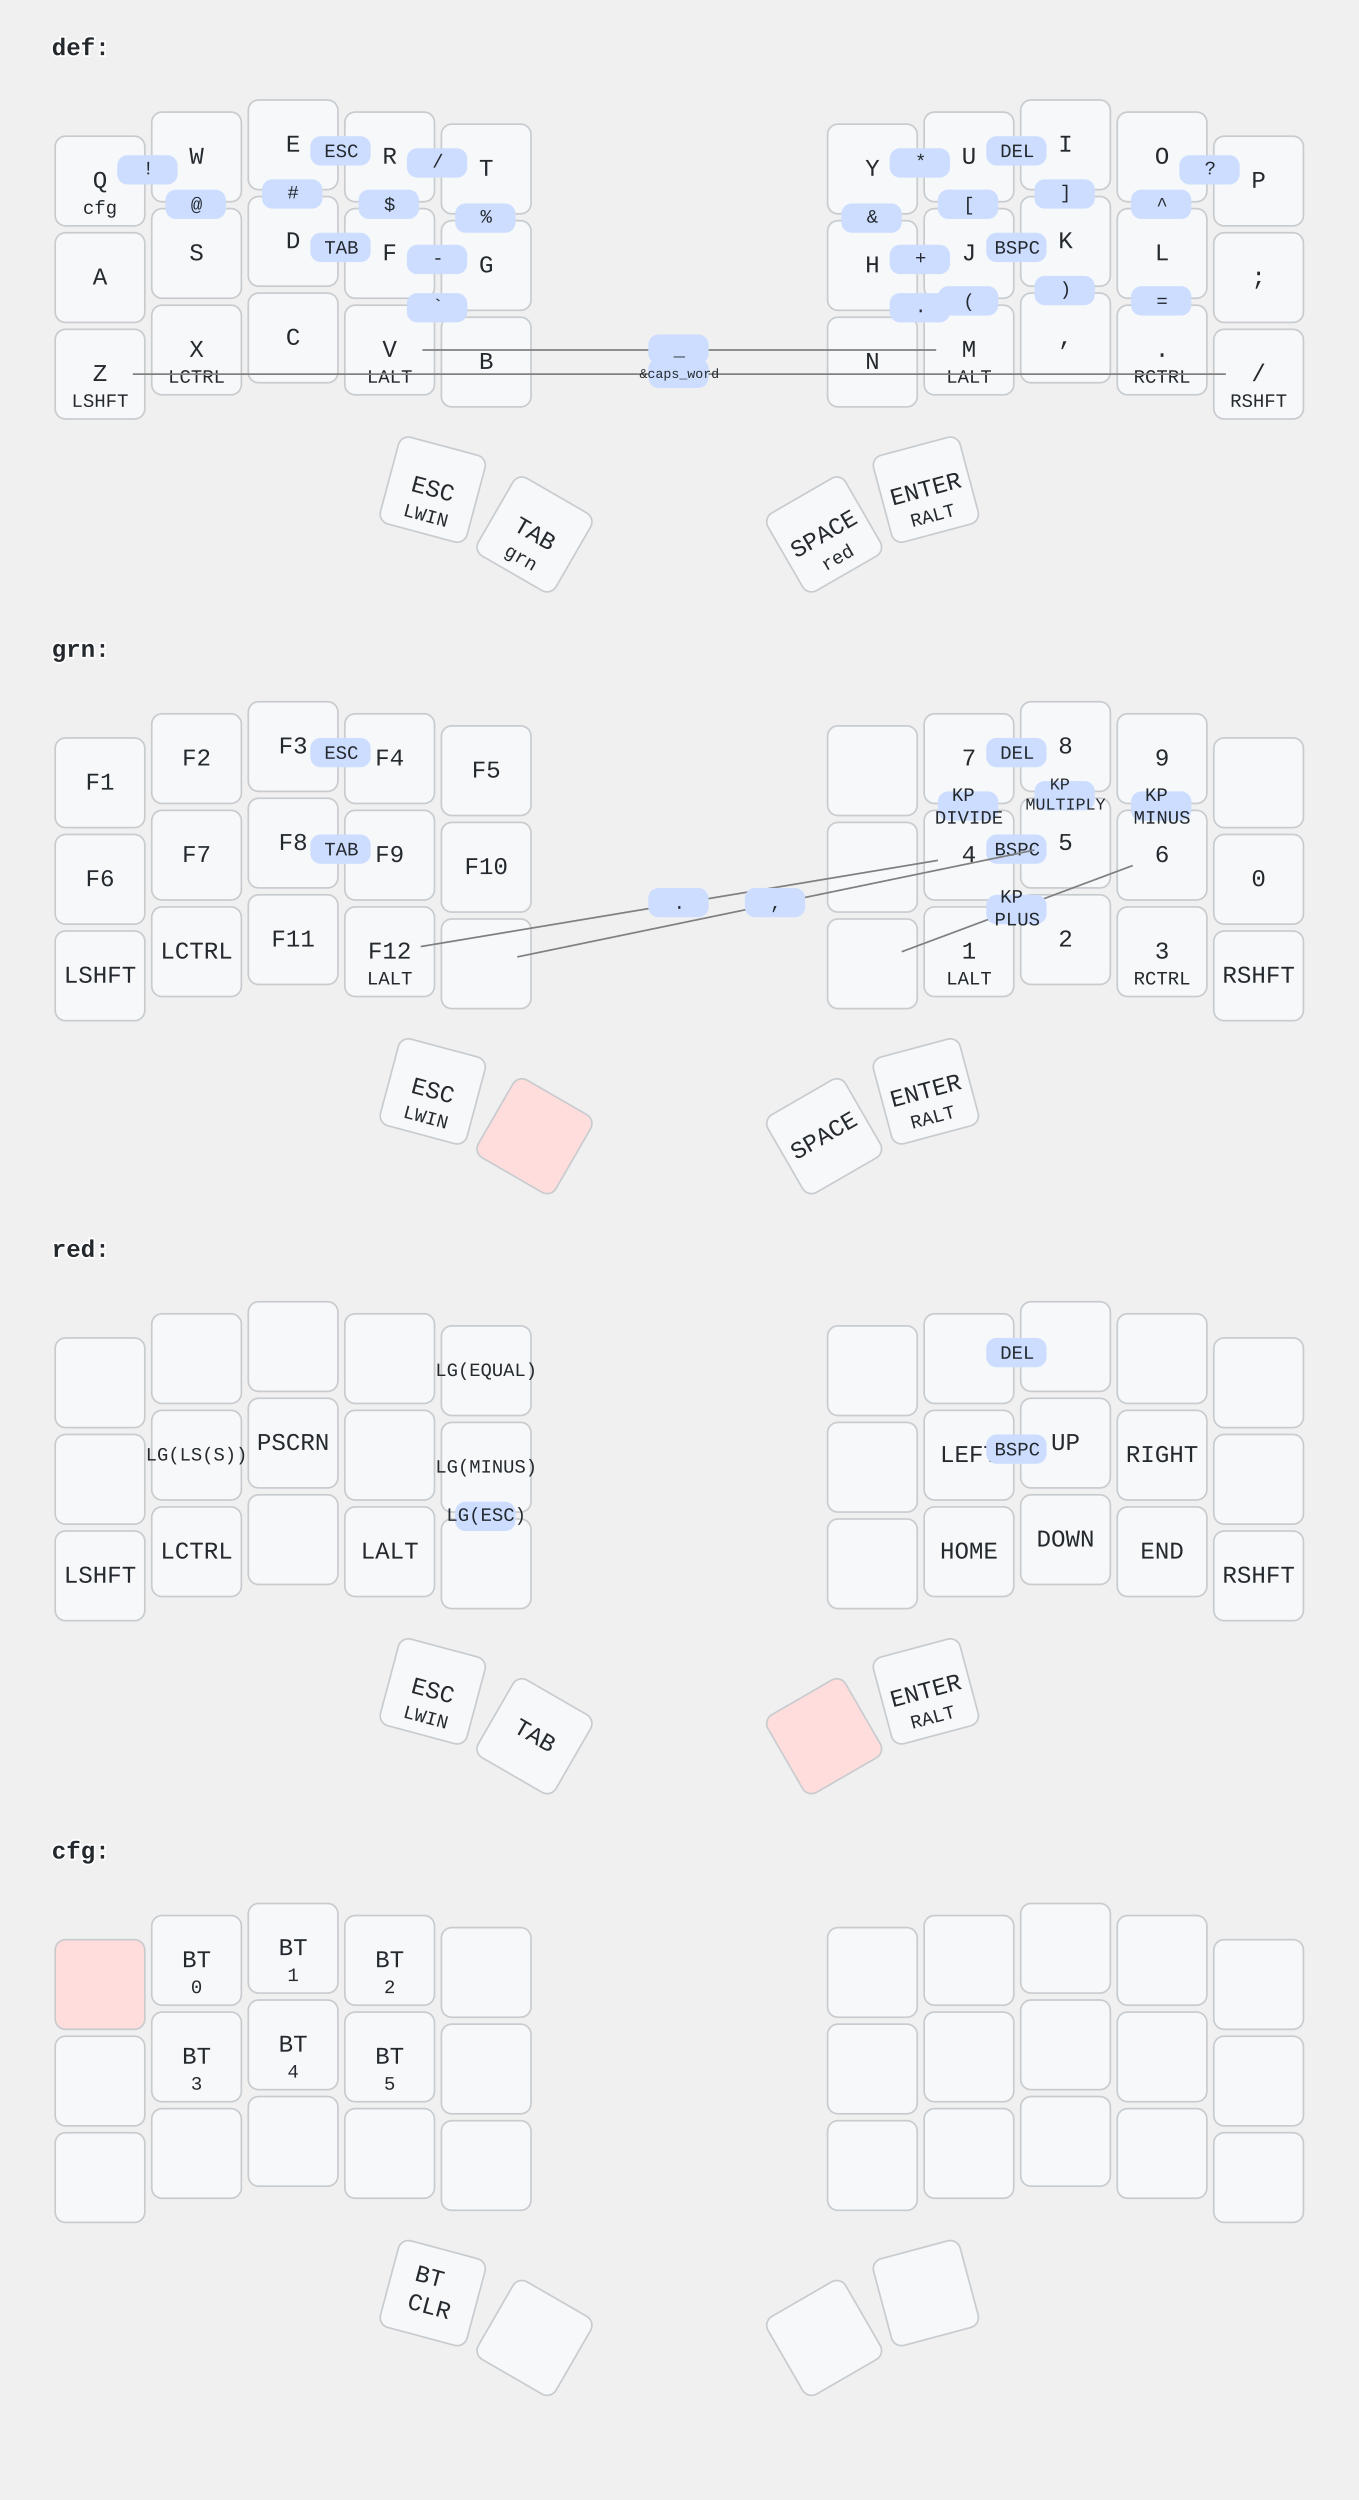
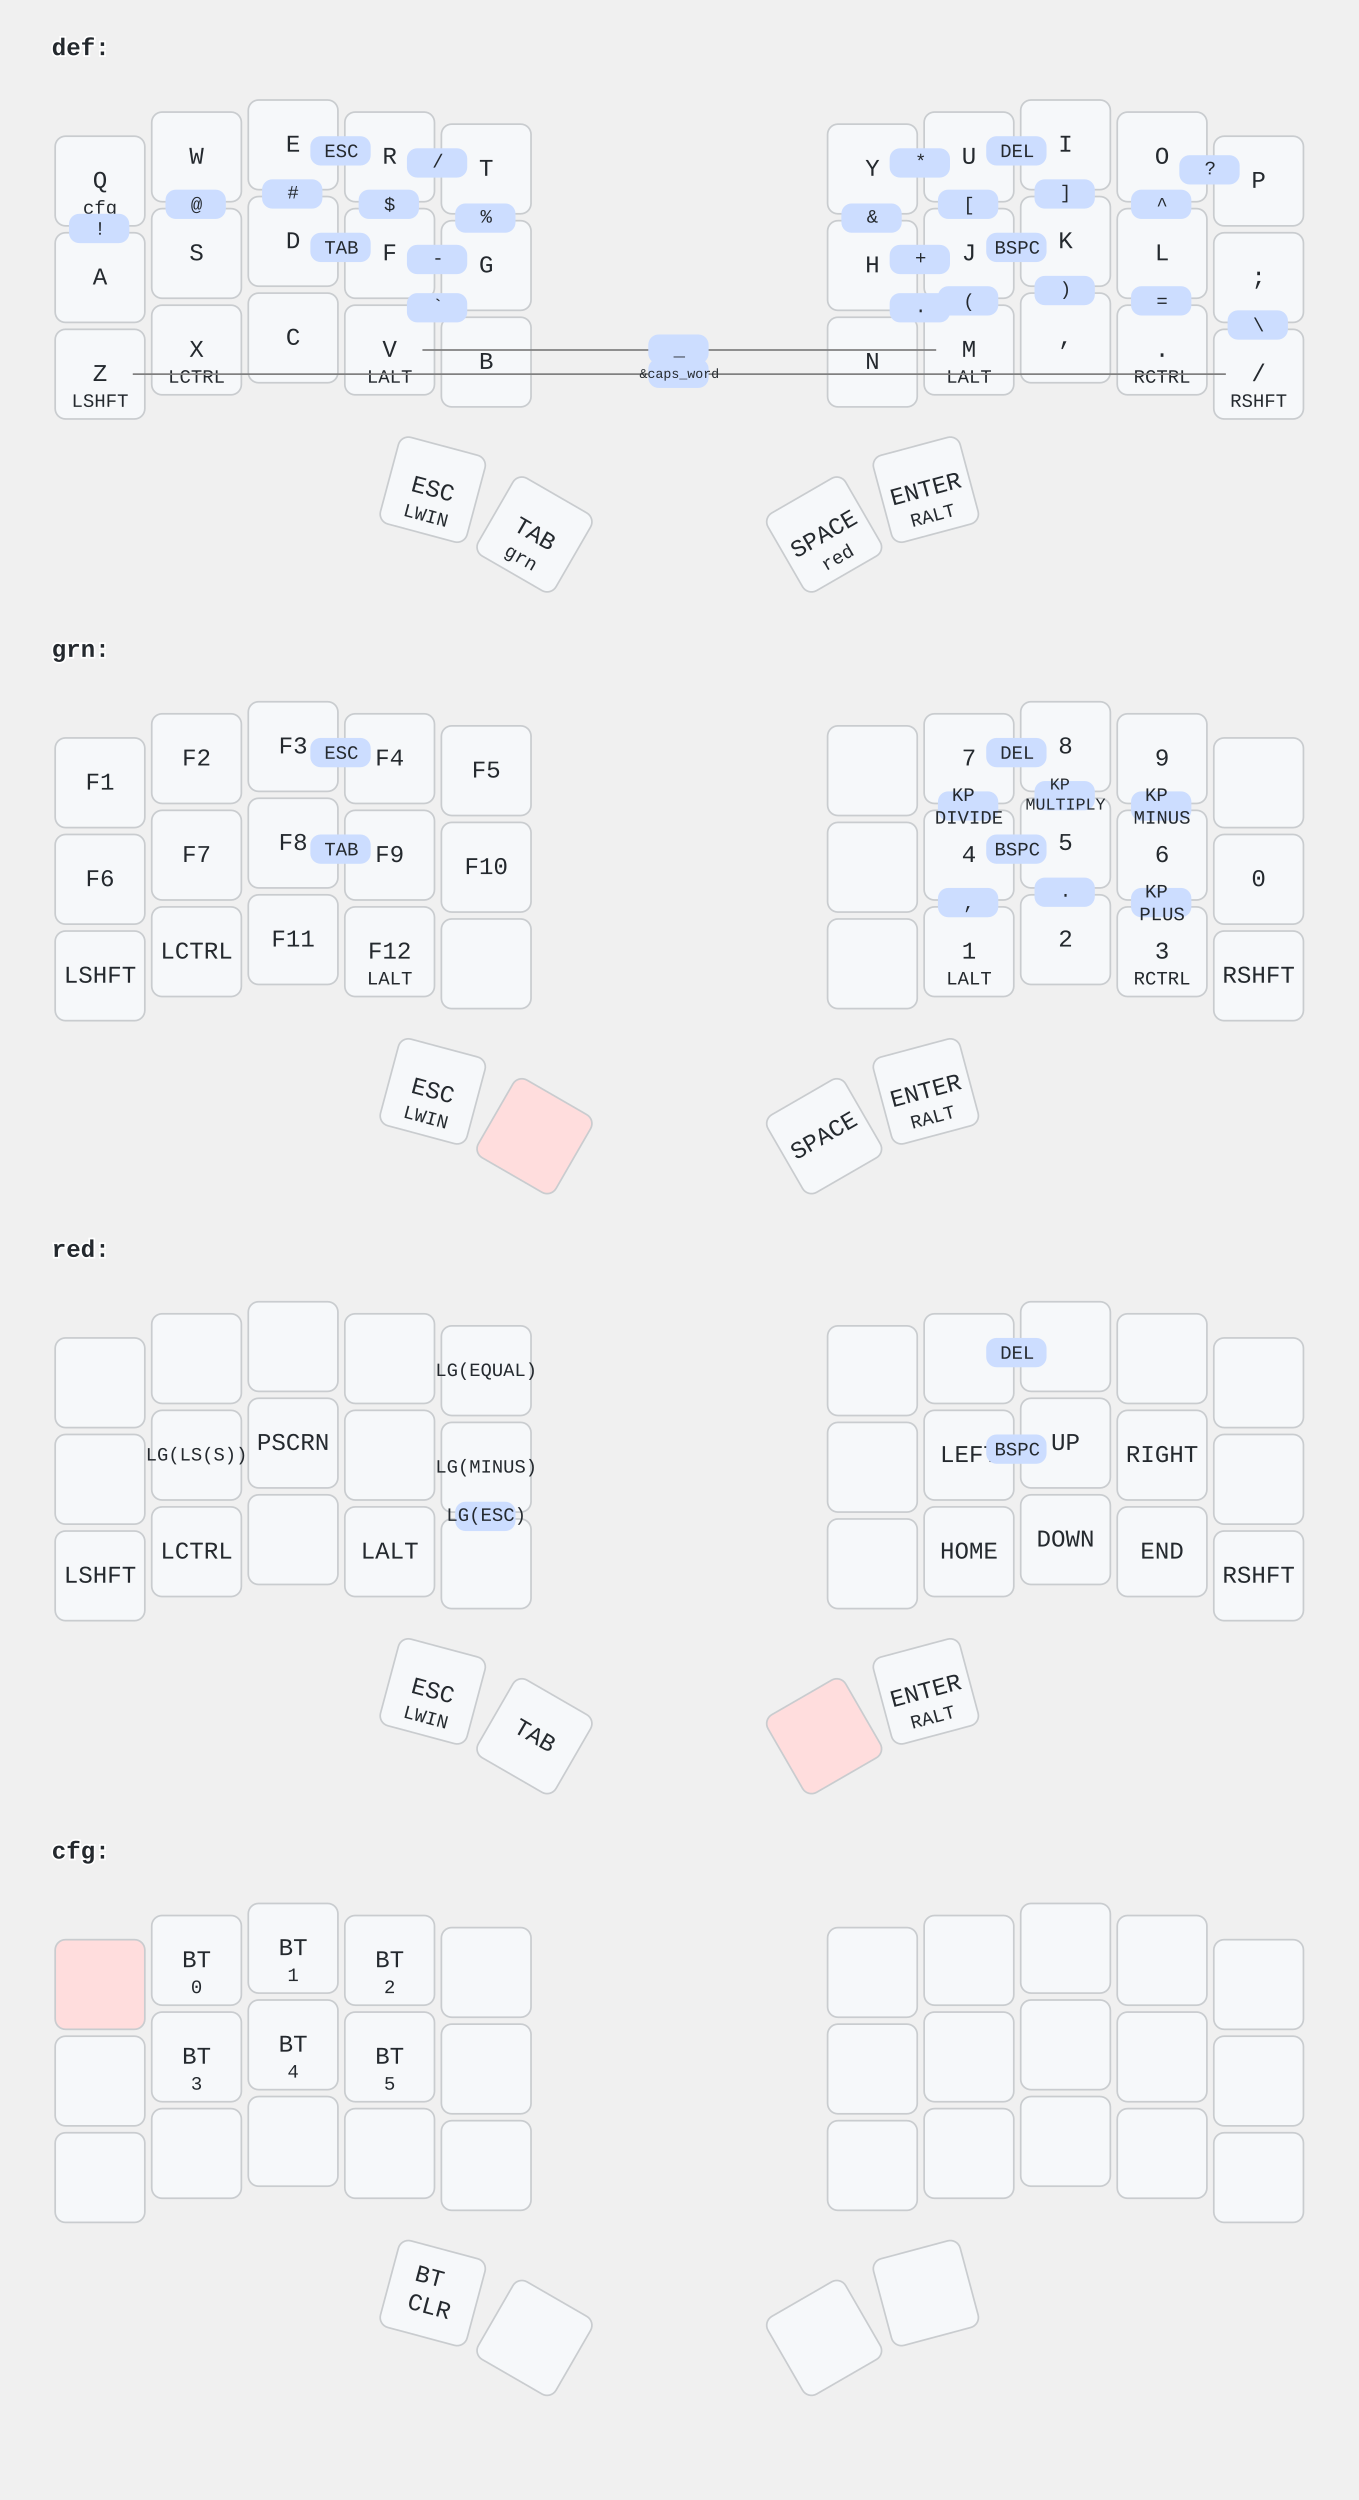
<svg xmlns="http://www.w3.org/2000/svg" width="788" height="1450" viewBox="0 0 788 1450" class="keymap">
  <style>/* inherit to force styles through use tags */
svg path {
    fill: inherit;
}

/* font and background color specifications */
svg.keymap {
    font-family: SFMono-Regular,Consolas,Liberation Mono,Menlo,monospace;
    font-size: 14px;
    font-kerning: normal;
    text-rendering: optimizeLegibility;
    fill: #24292e;
}

/* default key styling */
rect.key {
    fill: #f6f8fa;
    stroke: #c9cccf;
    stroke-width: 1;
}

/* default key side styling, only used is draw_key_sides is set */
rect.side {
    filter: brightness(90%);
}

/* color accent for combo boxes */
rect.combo, rect.combo-separate {
    fill: #cdf;
}

/* color accent for held keys */
rect.held, rect.combo.held {
    fill: #fdd;
}

/* color accent for ghost (optional) keys */
rect.ghost, rect.combo.ghost {
    stroke-dasharray: 4, 4;
    stroke-width: 2;
}

text {
    text-anchor: middle;
    dominant-baseline: middle;
}

/* styling for layer labels */
text.label {
    font-weight: bold;
    text-anchor: start;
    stroke: white;
    stroke-width: 2;
    paint-order: stroke;
}

/* styling for combo tap, and key hold/shifted label text */
text.combo, text.hold, text.shifted {
    font-size: 11px;
}

text.hold {
    text-anchor: middle;
    dominant-baseline: auto;
}

text.shifted {
    text-anchor: middle;
    dominant-baseline: hanging;
}

/* styling for hold/shifted label text in combo box */
text.combo.hold, text.combo.shifted {
    font-size: 8px;
}

/* lighter symbol for transparent keys */
text.trans {
    fill: #7b7e81;
}

/* styling for combo dendrons */
path.combo {
    stroke-width: 1;
    stroke: gray;
    fill: none;
}

/* Start Tabler Icons Cleanup */
/* cannot use height/width with glyphs */
.icon-tabler &gt; path {
    fill: inherit;
    stroke: inherit;
    stroke-width: 2;
}
/* hide tabler's default box */
.icon-tabler &gt; path[stroke="none"][fill="none"] {
    visibility: hidden;
}
/* End Tabler Icons Cleanup */
</style>
  <g transform="translate(30, 0)" class="layer-def">
    <text x="0" y="28" class="label">def:</text>
    <g transform="translate(0, 56)">
      <g transform="translate(28, 49)" class="key keypos-0">
        <rect rx="6" ry="6" x="-26" y="-26" width="52" height="52" class="key" />
        <text x="0" y="0" class="key tap">Q</text>
        <text x="0" y="19" class="key hold">cfg</text>
      </g>
      <g transform="translate(84, 35)" class="key keypos-1">
        <rect rx="6" ry="6" x="-26" y="-26" width="52" height="52" class="key" />
        <text x="0" y="0" class="key tap">W</text>
      </g>
      <g transform="translate(140, 28)" class="key keypos-2">
        <rect rx="6" ry="6" x="-26" y="-26" width="52" height="52" class="key" />
        <text x="0" y="0" class="key tap">E</text>
      </g>
      <g transform="translate(196, 35)" class="key keypos-3">
        <rect rx="6" ry="6" x="-26" y="-26" width="52" height="52" class="key" />
        <text x="0" y="0" class="key tap">R</text>
      </g>
      <g transform="translate(252, 42)" class="key keypos-4">
        <rect rx="6" ry="6" x="-26" y="-26" width="52" height="52" class="key" />
        <text x="0" y="0" class="key tap">T</text>
      </g>
      <g transform="translate(476, 42)" class="key keypos-5">
        <rect rx="6" ry="6" x="-26" y="-26" width="52" height="52" class="key" />
        <text x="0" y="0" class="key tap">Y</text>
      </g>
      <g transform="translate(532, 35)" class="key keypos-6">
        <rect rx="6" ry="6" x="-26" y="-26" width="52" height="52" class="key" />
        <text x="0" y="0" class="key tap">U</text>
      </g>
      <g transform="translate(588, 28)" class="key keypos-7">
        <rect rx="6" ry="6" x="-26" y="-26" width="52" height="52" class="key" />
        <text x="0" y="0" class="key tap">I</text>
      </g>
      <g transform="translate(644, 35)" class="key keypos-8">
        <rect rx="6" ry="6" x="-26" y="-26" width="52" height="52" class="key" />
        <text x="0" y="0" class="key tap">O</text>
      </g>
      <g transform="translate(700, 49)" class="key keypos-9">
        <rect rx="6" ry="6" x="-26" y="-26" width="52" height="52" class="key" />
        <text x="0" y="0" class="key tap">P</text>
      </g>
      <g transform="translate(28, 105)" class="key keypos-10">
        <rect rx="6" ry="6" x="-26" y="-26" width="52" height="52" class="key" />
        <text x="0" y="0" class="key tap">A</text>
      </g>
      <g transform="translate(84, 91)" class="key keypos-11">
        <rect rx="6" ry="6" x="-26" y="-26" width="52" height="52" class="key" />
        <text x="0" y="0" class="key tap">S</text>
      </g>
      <g transform="translate(140, 84)" class="key keypos-12">
        <rect rx="6" ry="6" x="-26" y="-26" width="52" height="52" class="key" />
        <text x="0" y="0" class="key tap">D</text>
      </g>
      <g transform="translate(196, 91)" class="key keypos-13">
        <rect rx="6" ry="6" x="-26" y="-26" width="52" height="52" class="key" />
        <text x="0" y="0" class="key tap">F</text>
      </g>
      <g transform="translate(252, 98)" class="key keypos-14">
        <rect rx="6" ry="6" x="-26" y="-26" width="52" height="52" class="key" />
        <text x="0" y="0" class="key tap">G</text>
      </g>
      <g transform="translate(476, 98)" class="key keypos-15">
        <rect rx="6" ry="6" x="-26" y="-26" width="52" height="52" class="key" />
        <text x="0" y="0" class="key tap">H</text>
      </g>
      <g transform="translate(532, 91)" class="key keypos-16">
        <rect rx="6" ry="6" x="-26" y="-26" width="52" height="52" class="key" />
        <text x="0" y="0" class="key tap">J</text>
      </g>
      <g transform="translate(588, 84)" class="key keypos-17">
        <rect rx="6" ry="6" x="-26" y="-26" width="52" height="52" class="key" />
        <text x="0" y="0" class="key tap">K</text>
      </g>
      <g transform="translate(644, 91)" class="key keypos-18">
        <rect rx="6" ry="6" x="-26" y="-26" width="52" height="52" class="key" />
        <text x="0" y="0" class="key tap">L</text>
      </g>
      <g transform="translate(700, 105)" class="key keypos-19">
        <rect rx="6" ry="6" x="-26" y="-26" width="52" height="52" class="key" />
        <text x="0" y="0" class="key tap">;</text>
      </g>
      <g transform="translate(28, 161)" class="key keypos-20">
        <rect rx="6" ry="6" x="-26" y="-26" width="52" height="52" class="key" />
        <text x="0" y="0" class="key tap">Z</text>
        <text x="0" y="19" class="key hold">LSHFT</text>
      </g>
      <g transform="translate(84, 147)" class="key keypos-21">
        <rect rx="6" ry="6" x="-26" y="-26" width="52" height="52" class="key" />
        <text x="0" y="0" class="key tap">X</text>
        <text x="0" y="19" class="key hold">LCTRL</text>
      </g>
      <g transform="translate(140, 140)" class="key keypos-22">
        <rect rx="6" ry="6" x="-26" y="-26" width="52" height="52" class="key" />
        <text x="0" y="0" class="key tap">C</text>
      </g>
      <g transform="translate(196, 147)" class="key keypos-23">
        <rect rx="6" ry="6" x="-26" y="-26" width="52" height="52" class="key" />
        <text x="0" y="0" class="key tap">V</text>
        <text x="0" y="19" class="key hold">LALT</text>
      </g>
      <g transform="translate(252, 154)" class="key keypos-24">
        <rect rx="6" ry="6" x="-26" y="-26" width="52" height="52" class="key" />
        <text x="0" y="0" class="key tap">B</text>
      </g>
      <g transform="translate(476, 154)" class="key keypos-25">
        <rect rx="6" ry="6" x="-26" y="-26" width="52" height="52" class="key" />
        <text x="0" y="0" class="key tap">N</text>
      </g>
      <g transform="translate(532, 147)" class="key keypos-26">
        <rect rx="6" ry="6" x="-26" y="-26" width="52" height="52" class="key" />
        <text x="0" y="0" class="key tap">M</text>
        <text x="0" y="19" class="key hold">LALT</text>
      </g>
      <g transform="translate(588, 140)" class="key keypos-27">
        <rect rx="6" ry="6" x="-26" y="-26" width="52" height="52" class="key" />
        <text x="0" y="0" class="key tap">,</text>
      </g>
      <g transform="translate(644, 147)" class="key keypos-28">
        <rect rx="6" ry="6" x="-26" y="-26" width="52" height="52" class="key" />
        <text x="0" y="0" class="key tap">.</text>
        <text x="0" y="19" class="key hold">RCTRL</text>
      </g>
      <g transform="translate(700, 161)" class="key keypos-29">
        <rect rx="6" ry="6" x="-26" y="-26" width="52" height="52" class="key" />
        <text x="0" y="0" class="key tap">/</text>
        <text x="0" y="19" class="key hold">RSHFT</text>
      </g>
      <g transform="translate(221, 228) rotate(15.0)" class="key keypos-30">
        <rect rx="6" ry="6" x="-26" y="-26" width="52" height="52" class="key" />
        <text x="0" y="0" class="key tap">ESC</text>
        <text x="0" y="19" class="key hold">LWIN</text>
      </g>
      <g transform="translate(280, 254) rotate(30.0)" class="key keypos-31">
        <rect rx="6" ry="6" x="-26" y="-26" width="52" height="52" class="key" />
        <text x="0" y="0" class="key tap">TAB</text>
        <text x="0" y="19" class="key hold">grn</text>
      </g>
      <g transform="translate(448, 254) rotate(-30.0)" class="key keypos-32">
        <rect rx="6" ry="6" x="-26" y="-26" width="52" height="52" class="key" />
        <text x="0" y="0" class="key tap">SPACE</text>
        <text x="0" y="19" class="key hold">red</text>
      </g>
      <g transform="translate(507, 228) rotate(-15.0)" class="key keypos-33">
        <rect rx="6" ry="6" x="-26" y="-26" width="52" height="52" class="key" />
        <text x="0" y="0" class="key tap">ENTER</text>
        <text x="0" y="19" class="key hold">RALT</text>
      </g>
      <g class="combo combopos-0">
        <path d="M364,161 l-317,0" class="combo" />
        <path d="M364,161 l317,0" class="combo" />
        <rect rx="6" ry="6" x="346" y="152" width="35" height="17" class="combo" />
        <text x="364" y="161" class="combo tap">
          <tspan style="font-size: 70%">&amp;caps_word</tspan>
        </text>
      </g>
      <g class="combo combopos-1">
        <path d="M364,147 l-149,0" class="combo" />
        <path d="M364,147 l149,0" class="combo" />
        <rect rx="6" ry="6" x="346" y="138" width="35" height="17" class="combo" />
        <text x="364" y="147" class="combo tap">_</text>
      </g>
      <g class="combo combopos-2">
        <rect rx="6" ry="6" x="150" y="23" width="35" height="17" class="combo" />
        <text x="168" y="32" class="combo tap">ESC</text>
      </g>
      <g class="combo combopos-3">
        <rect rx="6" ry="6" x="150" y="79" width="35" height="17" class="combo" />
        <text x="168" y="88" class="combo tap">TAB</text>
      </g>
      <g class="combo combopos-4">
        <rect rx="6" ry="6" x="542" y="23" width="35" height="17" class="combo" />
        <text x="560" y="32" class="combo tap">DEL</text>
      </g>
      <g class="combo combopos-5">
        <rect rx="6" ry="6" x="542" y="79" width="35" height="17" class="combo" />
        <text x="560" y="88" class="combo tap">BSPC</text>
      </g>
      <g class="combo combopos-6">
        <rect rx="6" ry="6" x="514" y="54" width="35" height="17" class="combo" />
        <text x="532" y="63" class="combo tap">[</text>
      </g>
      <g class="combo combopos-7">
        <rect rx="6" ry="6" x="570" y="48" width="35" height="17" class="combo" />
        <text x="588" y="56" class="combo tap">]</text>
      </g>
      <g class="combo combopos-8">
        <rect rx="6" ry="6" x="514" y="110" width="35" height="17" class="combo" />
        <text x="532" y="119" class="combo tap">(</text>
      </g>
      <g class="combo combopos-9">
        <rect rx="6" ry="6" x="570" y="104" width="35" height="17" class="combo" />
        <text x="588" y="112" class="combo tap">)</text>
      </g>
      <g class="combo combopos-10">
+         <rect rx="6" ry="6" x="10" y="68" width="35" height="17" class="combo" />
+         <text x="28" y="77" class="combo tap">!</text>
+       </g>
+       <g class="combo combopos-11">
        <rect rx="6" ry="6" x="66" y="54" width="35" height="17" class="combo" />
        <text x="84" y="63" class="combo tap">@</text>
      </g>
-       <g class="combo combopos-11">
+       <g class="combo combopos-12">
        <rect rx="6" ry="6" x="122" y="48" width="35" height="17" class="combo" />
        <text x="140" y="56" class="combo tap">#</text>
      </g>
-       <g class="combo combopos-12">
+       <g class="combo combopos-13">
        <rect rx="6" ry="6" x="178" y="54" width="35" height="17" class="combo" />
        <text x="196" y="63" class="combo tap">$</text>
      </g>
-       <g class="combo combopos-13">
+       <g class="combo combopos-14">
        <rect rx="6" ry="6" x="234" y="62" width="35" height="17" class="combo" />
        <text x="252" y="70" class="combo tap">%</text>
      </g>
-       <g class="combo combopos-14">
+       <g class="combo combopos-15">
        <rect rx="6" ry="6" x="458" y="62" width="35" height="17" class="combo" />
        <text x="476" y="70" class="combo tap">&amp;</text>
      </g>
-       <g class="combo combopos-15">
+       <g class="combo combopos-16">
        <rect rx="6" ry="6" x="626" y="54" width="35" height="17" class="combo" />
        <text x="644" y="63" class="combo tap">^</text>
      </g>
-       <g class="combo combopos-16">
+       <g class="combo combopos-17">
+         <rect rx="6" ry="6" x="654" y="34" width="35" height="17" class="combo" />
+         <text x="672" y="42" class="combo tap">?</text>
+       </g>
+       <g class="combo combopos-18">
        <rect rx="6" ry="6" x="626" y="110" width="35" height="17" class="combo" />
        <text x="644" y="119" class="combo tap">=</text>
      </g>
-       <g class="combo combopos-17">
-         <rect rx="6" ry="6" x="38" y="34" width="35" height="17" class="combo" />
-         <text x="56" y="42" class="combo tap">!</text>
-       </g>
-       <g class="combo combopos-18">
-         <rect rx="6" ry="6" x="654" y="34" width="35" height="17" class="combo" />
-         <text x="672" y="42" class="combo tap">?</text>
-       </g>
      <g class="combo combopos-19">
+         <rect rx="6" ry="6" x="682" y="124" width="35" height="17" class="combo" />
+         <text x="700" y="133" class="combo tap">\</text>
+       </g>
+       <g class="combo combopos-20">
        <rect rx="6" ry="6" x="206" y="30" width="35" height="17" class="combo" />
        <text x="224" y="38" class="combo tap">/</text>
      </g>
-       <g class="combo combopos-20">
+       <g class="combo combopos-21">
        <rect rx="6" ry="6" x="486" y="30" width="35" height="17" class="combo" />
        <text x="504" y="38" class="combo tap">*</text>
      </g>
-       <g class="combo combopos-21">
+       <g class="combo combopos-22">
        <rect rx="6" ry="6" x="206" y="86" width="35" height="17" class="combo" />
        <text x="224" y="94" class="combo tap">-</text>
      </g>
-       <g class="combo combopos-22">
+       <g class="combo combopos-23">
        <rect rx="6" ry="6" x="486" y="86" width="35" height="17" class="combo" />
        <text x="504" y="94" class="combo tap">+</text>
      </g>
-       <g class="combo combopos-23">
+       <g class="combo combopos-24">
        <rect rx="6" ry="6" x="206" y="114" width="35" height="17" class="combo" />
        <text x="224" y="122" class="combo tap">`</text>
      </g>
-       <g class="combo combopos-24">
+       <g class="combo combopos-25">
        <rect rx="6" ry="6" x="486" y="114" width="35" height="17" class="combo" />
        <text x="504" y="122" class="combo tap">.</text>
      </g>
    </g>
  </g>
  <g transform="translate(30, 349)" class="layer-grn">
    <text x="0" y="28" class="label">grn:</text>
    <g transform="translate(0, 56)">
      <g transform="translate(28, 49)" class="key keypos-0">
        <rect rx="6" ry="6" x="-26" y="-26" width="52" height="52" class="key" />
        <text x="0" y="0" class="key tap">F1</text>
      </g>
      <g transform="translate(84, 35)" class="key keypos-1">
        <rect rx="6" ry="6" x="-26" y="-26" width="52" height="52" class="key" />
        <text x="0" y="0" class="key tap">F2</text>
      </g>
      <g transform="translate(140, 28)" class="key keypos-2">
        <rect rx="6" ry="6" x="-26" y="-26" width="52" height="52" class="key" />
        <text x="0" y="0" class="key tap">F3</text>
      </g>
      <g transform="translate(196, 35)" class="key keypos-3">
        <rect rx="6" ry="6" x="-26" y="-26" width="52" height="52" class="key" />
        <text x="0" y="0" class="key tap">F4</text>
      </g>
      <g transform="translate(252, 42)" class="key keypos-4">
        <rect rx="6" ry="6" x="-26" y="-26" width="52" height="52" class="key" />
        <text x="0" y="0" class="key tap">F5</text>
      </g>
      <g transform="translate(476, 42)" class="key keypos-5">
        <rect rx="6" ry="6" x="-26" y="-26" width="52" height="52" class="key" />
      </g>
      <g transform="translate(532, 35)" class="key keypos-6">
        <rect rx="6" ry="6" x="-26" y="-26" width="52" height="52" class="key" />
        <text x="0" y="0" class="key tap">7</text>
      </g>
      <g transform="translate(588, 28)" class="key keypos-7">
        <rect rx="6" ry="6" x="-26" y="-26" width="52" height="52" class="key" />
        <text x="0" y="0" class="key tap">8</text>
      </g>
      <g transform="translate(644, 35)" class="key keypos-8">
        <rect rx="6" ry="6" x="-26" y="-26" width="52" height="52" class="key" />
        <text x="0" y="0" class="key tap">9</text>
      </g>
      <g transform="translate(700, 49)" class="key keypos-9">
        <rect rx="6" ry="6" x="-26" y="-26" width="52" height="52" class="key" />
      </g>
      <g transform="translate(28, 105)" class="key keypos-10">
        <rect rx="6" ry="6" x="-26" y="-26" width="52" height="52" class="key" />
        <text x="0" y="0" class="key tap">F6</text>
      </g>
      <g transform="translate(84, 91)" class="key keypos-11">
        <rect rx="6" ry="6" x="-26" y="-26" width="52" height="52" class="key" />
        <text x="0" y="0" class="key tap">F7</text>
      </g>
      <g transform="translate(140, 84)" class="key keypos-12">
        <rect rx="6" ry="6" x="-26" y="-26" width="52" height="52" class="key" />
        <text x="0" y="0" class="key tap">F8</text>
      </g>
      <g transform="translate(196, 91)" class="key keypos-13">
        <rect rx="6" ry="6" x="-26" y="-26" width="52" height="52" class="key" />
        <text x="0" y="0" class="key tap">F9</text>
      </g>
      <g transform="translate(252, 98)" class="key keypos-14">
        <rect rx="6" ry="6" x="-26" y="-26" width="52" height="52" class="key" />
        <text x="0" y="0" class="key tap">F10</text>
      </g>
      <g transform="translate(476, 98)" class="key keypos-15">
        <rect rx="6" ry="6" x="-26" y="-26" width="52" height="52" class="key" />
      </g>
      <g transform="translate(532, 91)" class="key keypos-16">
        <rect rx="6" ry="6" x="-26" y="-26" width="52" height="52" class="key" />
        <text x="0" y="0" class="key tap">4</text>
      </g>
      <g transform="translate(588, 84)" class="key keypos-17">
        <rect rx="6" ry="6" x="-26" y="-26" width="52" height="52" class="key" />
        <text x="0" y="0" class="key tap">5</text>
      </g>
      <g transform="translate(644, 91)" class="key keypos-18">
        <rect rx="6" ry="6" x="-26" y="-26" width="52" height="52" class="key" />
        <text x="0" y="0" class="key tap">6</text>
      </g>
      <g transform="translate(700, 105)" class="key keypos-19">
        <rect rx="6" ry="6" x="-26" y="-26" width="52" height="52" class="key" />
        <text x="0" y="0" class="key tap">0</text>
      </g>
      <g transform="translate(28, 161)" class="key keypos-20">
        <rect rx="6" ry="6" x="-26" y="-26" width="52" height="52" class="key" />
        <text x="0" y="0" class="key tap">LSHFT</text>
      </g>
      <g transform="translate(84, 147)" class="key keypos-21">
        <rect rx="6" ry="6" x="-26" y="-26" width="52" height="52" class="key" />
        <text x="0" y="0" class="key tap">LCTRL</text>
      </g>
      <g transform="translate(140, 140)" class="key keypos-22">
        <rect rx="6" ry="6" x="-26" y="-26" width="52" height="52" class="key" />
        <text x="0" y="0" class="key tap">F11</text>
      </g>
      <g transform="translate(196, 147)" class="key keypos-23">
        <rect rx="6" ry="6" x="-26" y="-26" width="52" height="52" class="key" />
        <text x="0" y="0" class="key tap">F12</text>
        <text x="0" y="19" class="key hold">LALT</text>
      </g>
      <g transform="translate(252, 154)" class="key keypos-24">
        <rect rx="6" ry="6" x="-26" y="-26" width="52" height="52" class="key" />
      </g>
      <g transform="translate(476, 154)" class="key keypos-25">
        <rect rx="6" ry="6" x="-26" y="-26" width="52" height="52" class="key" />
      </g>
      <g transform="translate(532, 147)" class="key keypos-26">
        <rect rx="6" ry="6" x="-26" y="-26" width="52" height="52" class="key" />
        <text x="0" y="0" class="key tap">1</text>
        <text x="0" y="19" class="key hold">LALT</text>
      </g>
      <g transform="translate(588, 140)" class="key keypos-27">
        <rect rx="6" ry="6" x="-26" y="-26" width="52" height="52" class="key" />
        <text x="0" y="0" class="key tap">2</text>
      </g>
      <g transform="translate(644, 147)" class="key keypos-28">
        <rect rx="6" ry="6" x="-26" y="-26" width="52" height="52" class="key" />
        <text x="0" y="0" class="key tap">3</text>
        <text x="0" y="19" class="key hold">RCTRL</text>
      </g>
      <g transform="translate(700, 161)" class="key keypos-29">
        <rect rx="6" ry="6" x="-26" y="-26" width="52" height="52" class="key" />
        <text x="0" y="0" class="key tap">RSHFT</text>
      </g>
      <g transform="translate(221, 228) rotate(15.0)" class="key keypos-30">
        <rect rx="6" ry="6" x="-26" y="-26" width="52" height="52" class="key" />
        <text x="0" y="0" class="key tap">ESC</text>
        <text x="0" y="19" class="key hold">LWIN</text>
      </g>
      <g transform="translate(280, 254) rotate(30.0)" class="key held keypos-31">
        <rect rx="6" ry="6" x="-26" y="-26" width="52" height="52" class="key held" />
      </g>
      <g transform="translate(448, 254) rotate(-30.0)" class="key keypos-32">
        <rect rx="6" ry="6" x="-26" y="-26" width="52" height="52" class="key" />
        <text x="0" y="0" class="key tap">SPACE</text>
      </g>
      <g transform="translate(507, 228) rotate(-15.0)" class="key keypos-33">
        <rect rx="6" ry="6" x="-26" y="-26" width="52" height="52" class="key" />
        <text x="0" y="0" class="key tap">ENTER</text>
        <text x="0" y="19" class="key hold">RALT</text>
      </g>
      <g class="combo combopos-0">
        <rect rx="6" ry="6" x="150" y="23" width="35" height="17" class="combo" />
        <text x="168" y="32" class="combo tap">ESC</text>
      </g>
      <g class="combo combopos-1">
        <rect rx="6" ry="6" x="150" y="79" width="35" height="17" class="combo" />
        <text x="168" y="88" class="combo tap">TAB</text>
      </g>
      <g class="combo combopos-2">
        <rect rx="6" ry="6" x="542" y="23" width="35" height="17" class="combo" />
        <text x="560" y="32" class="combo tap">DEL</text>
      </g>
      <g class="combo combopos-3">
        <rect rx="6" ry="6" x="542" y="79" width="35" height="17" class="combo" />
        <text x="560" y="88" class="combo tap">BSPC</text>
      </g>
      <g class="combo combopos-4">
        <rect rx="6" ry="6" x="514" y="54" width="35" height="17" class="combo" />
        <text x="532" y="63" class="combo tap">
          <tspan x="532" dy="-0.6em">KP</tspan>
          <tspan x="532" dy="1.2em">DIVIDE</tspan>
        </text>
      </g>
      <g class="combo combopos-5">
        <rect rx="6" ry="6" x="570" y="48" width="35" height="17" class="combo" />
        <text x="588" y="56" class="combo tap">
          <tspan x="588" dy="-0.6em" style="font-size: 88%">KP</tspan>
          <tspan x="588" dy="1.2em" style="font-size: 88%">MULTIPLY</tspan>
        </text>
      </g>
      <g class="combo combopos-6">
        <rect rx="6" ry="6" x="626" y="54" width="35" height="17" class="combo" />
        <text x="644" y="63" class="combo tap">
          <tspan x="644" dy="-0.6em">KP</tspan>
          <tspan x="644" dy="1.2em">MINUS</tspan>
        </text>
      </g>
      <g class="combo combopos-7">
-         <path d="M560,122 l67,-25" class="combo" />
-         <path d="M560,122 l-67,25" class="combo" />
-         <rect rx="6" ry="6" x="542" y="114" width="35" height="17" class="combo" />
-         <text x="560" y="122" class="combo tap">
-           <tspan x="560" dy="-0.6em">KP</tspan>
-           <tspan x="560" dy="1.2em">PLUS</tspan>
+         <rect rx="6" ry="6" x="626" y="110" width="35" height="17" class="combo" />
+         <text x="644" y="119" class="combo tap">
+           <tspan x="644" dy="-0.6em">KP</tspan>
+           <tspan x="644" dy="1.2em">PLUS</tspan>
        </text>
      </g>
      <g class="combo combopos-8">
-         <path d="M364,119 l150,-25" class="combo" />
-         <path d="M364,119 l-150,25" class="combo" />
-         <rect rx="6" ry="6" x="346" y="110" width="35" height="17" class="combo" />
-         <text x="364" y="119" class="combo tap">.</text>
+         <rect rx="6" ry="6" x="514" y="110" width="35" height="17" class="combo" />
+         <text x="532" y="119" class="combo tap">,</text>
      </g>
      <g class="combo combopos-9">
-         <path d="M420,119 l150,-31" class="combo" />
-         <path d="M420,119 l-150,31" class="combo" />
-         <rect rx="6" ry="6" x="402" y="110" width="35" height="17" class="combo" />
-         <text x="420" y="119" class="combo tap">,</text>
+         <rect rx="6" ry="6" x="570" y="104" width="35" height="17" class="combo" />
+         <text x="588" y="112" class="combo tap">.</text>
      </g>
    </g>
  </g>
  <g transform="translate(30, 697)" class="layer-red">
    <text x="0" y="28" class="label">red:</text>
    <g transform="translate(0, 56)">
      <g transform="translate(28, 49)" class="key keypos-0">
        <rect rx="6" ry="6" x="-26" y="-26" width="52" height="52" class="key" />
      </g>
      <g transform="translate(84, 35)" class="key keypos-1">
        <rect rx="6" ry="6" x="-26" y="-26" width="52" height="52" class="key" />
      </g>
      <g transform="translate(140, 28)" class="key keypos-2">
        <rect rx="6" ry="6" x="-26" y="-26" width="52" height="52" class="key" />
      </g>
      <g transform="translate(196, 35)" class="key keypos-3">
        <rect rx="6" ry="6" x="-26" y="-26" width="52" height="52" class="key" />
      </g>
      <g transform="translate(252, 42)" class="key keypos-4">
        <rect rx="6" ry="6" x="-26" y="-26" width="52" height="52" class="key" />
        <text x="0" y="0" class="key tap">
          <tspan style="font-size: 78%">LG(EQUAL)</tspan>
        </text>
      </g>
      <g transform="translate(476, 42)" class="key keypos-5">
        <rect rx="6" ry="6" x="-26" y="-26" width="52" height="52" class="key" />
      </g>
      <g transform="translate(532, 35)" class="key keypos-6">
        <rect rx="6" ry="6" x="-26" y="-26" width="52" height="52" class="key" />
      </g>
      <g transform="translate(588, 28)" class="key keypos-7">
        <rect rx="6" ry="6" x="-26" y="-26" width="52" height="52" class="key" />
      </g>
      <g transform="translate(644, 35)" class="key keypos-8">
        <rect rx="6" ry="6" x="-26" y="-26" width="52" height="52" class="key" />
      </g>
      <g transform="translate(700, 49)" class="key keypos-9">
        <rect rx="6" ry="6" x="-26" y="-26" width="52" height="52" class="key" />
      </g>
      <g transform="translate(28, 105)" class="key keypos-10">
        <rect rx="6" ry="6" x="-26" y="-26" width="52" height="52" class="key" />
      </g>
      <g transform="translate(84, 91)" class="key keypos-11">
        <rect rx="6" ry="6" x="-26" y="-26" width="52" height="52" class="key" />
        <text x="0" y="0" class="key tap">
          <tspan style="font-size: 78%">LG(LS(S))</tspan>
        </text>
      </g>
      <g transform="translate(140, 84)" class="key keypos-12">
        <rect rx="6" ry="6" x="-26" y="-26" width="52" height="52" class="key" />
        <text x="0" y="0" class="key tap">PSCRN</text>
      </g>
      <g transform="translate(196, 91)" class="key keypos-13">
        <rect rx="6" ry="6" x="-26" y="-26" width="52" height="52" class="key" />
      </g>
      <g transform="translate(252, 98)" class="key keypos-14">
        <rect rx="6" ry="6" x="-26" y="-26" width="52" height="52" class="key" />
        <text x="0" y="0" class="key tap">
          <tspan style="font-size: 78%">LG(MINUS)</tspan>
        </text>
      </g>
      <g transform="translate(476, 98)" class="key keypos-15">
        <rect rx="6" ry="6" x="-26" y="-26" width="52" height="52" class="key" />
      </g>
      <g transform="translate(532, 91)" class="key keypos-16">
        <rect rx="6" ry="6" x="-26" y="-26" width="52" height="52" class="key" />
        <text x="0" y="0" class="key tap">LEFT</text>
      </g>
      <g transform="translate(588, 84)" class="key keypos-17">
        <rect rx="6" ry="6" x="-26" y="-26" width="52" height="52" class="key" />
        <text x="0" y="0" class="key tap">UP</text>
      </g>
      <g transform="translate(644, 91)" class="key keypos-18">
        <rect rx="6" ry="6" x="-26" y="-26" width="52" height="52" class="key" />
        <text x="0" y="0" class="key tap">RIGHT</text>
      </g>
      <g transform="translate(700, 105)" class="key keypos-19">
        <rect rx="6" ry="6" x="-26" y="-26" width="52" height="52" class="key" />
      </g>
      <g transform="translate(28, 161)" class="key keypos-20">
        <rect rx="6" ry="6" x="-26" y="-26" width="52" height="52" class="key" />
        <text x="0" y="0" class="key tap">LSHFT</text>
      </g>
      <g transform="translate(84, 147)" class="key keypos-21">
        <rect rx="6" ry="6" x="-26" y="-26" width="52" height="52" class="key" />
        <text x="0" y="0" class="key tap">LCTRL</text>
      </g>
      <g transform="translate(140, 140)" class="key keypos-22">
        <rect rx="6" ry="6" x="-26" y="-26" width="52" height="52" class="key" />
      </g>
      <g transform="translate(196, 147)" class="key keypos-23">
        <rect rx="6" ry="6" x="-26" y="-26" width="52" height="52" class="key" />
        <text x="0" y="0" class="key tap">LALT</text>
      </g>
      <g transform="translate(252, 154)" class="key keypos-24">
        <rect rx="6" ry="6" x="-26" y="-26" width="52" height="52" class="key" />
      </g>
      <g transform="translate(476, 154)" class="key keypos-25">
        <rect rx="6" ry="6" x="-26" y="-26" width="52" height="52" class="key" />
      </g>
      <g transform="translate(532, 147)" class="key keypos-26">
        <rect rx="6" ry="6" x="-26" y="-26" width="52" height="52" class="key" />
        <text x="0" y="0" class="key tap">HOME</text>
      </g>
      <g transform="translate(588, 140)" class="key keypos-27">
        <rect rx="6" ry="6" x="-26" y="-26" width="52" height="52" class="key" />
        <text x="0" y="0" class="key tap">DOWN</text>
      </g>
      <g transform="translate(644, 147)" class="key keypos-28">
        <rect rx="6" ry="6" x="-26" y="-26" width="52" height="52" class="key" />
        <text x="0" y="0" class="key tap">END</text>
      </g>
      <g transform="translate(700, 161)" class="key keypos-29">
        <rect rx="6" ry="6" x="-26" y="-26" width="52" height="52" class="key" />
        <text x="0" y="0" class="key tap">RSHFT</text>
      </g>
      <g transform="translate(221, 228) rotate(15.0)" class="key keypos-30">
        <rect rx="6" ry="6" x="-26" y="-26" width="52" height="52" class="key" />
        <text x="0" y="0" class="key tap">ESC</text>
        <text x="0" y="19" class="key hold">LWIN</text>
      </g>
      <g transform="translate(280, 254) rotate(30.0)" class="key keypos-31">
        <rect rx="6" ry="6" x="-26" y="-26" width="52" height="52" class="key" />
        <text x="0" y="0" class="key tap">TAB</text>
      </g>
      <g transform="translate(448, 254) rotate(-30.0)" class="key held keypos-32">
        <rect rx="6" ry="6" x="-26" y="-26" width="52" height="52" class="key held" />
      </g>
      <g transform="translate(507, 228) rotate(-15.0)" class="key keypos-33">
        <rect rx="6" ry="6" x="-26" y="-26" width="52" height="52" class="key" />
        <text x="0" y="0" class="key tap">ENTER</text>
        <text x="0" y="19" class="key hold">RALT</text>
      </g>
      <g class="combo combopos-0">
        <rect rx="6" ry="6" x="542" y="23" width="35" height="17" class="combo" />
        <text x="560" y="32" class="combo tap">DEL</text>
      </g>
      <g class="combo combopos-1">
        <rect rx="6" ry="6" x="542" y="79" width="35" height="17" class="combo" />
        <text x="560" y="88" class="combo tap">BSPC</text>
      </g>
      <g class="combo combopos-2">
        <rect rx="6" ry="6" x="234" y="118" width="35" height="17" class="combo" />
        <text x="252" y="126" class="combo tap">LG(ESC)</text>
      </g>
    </g>
  </g>
  <g transform="translate(30, 1046)" class="layer-cfg">
    <text x="0" y="28" class="label">cfg:</text>
    <g transform="translate(0, 56)">
      <g transform="translate(28, 49)" class="key held keypos-0">
        <rect rx="6" ry="6" x="-26" y="-26" width="52" height="52" class="key held" />
      </g>
      <g transform="translate(84, 35)" class="key keypos-1">
        <rect rx="6" ry="6" x="-26" y="-26" width="52" height="52" class="key" />
        <text x="0" y="0" class="key tap">BT</text>
        <text x="0" y="19" class="key hold">0</text>
      </g>
      <g transform="translate(140, 28)" class="key keypos-2">
        <rect rx="6" ry="6" x="-26" y="-26" width="52" height="52" class="key" />
        <text x="0" y="0" class="key tap">BT</text>
        <text x="0" y="19" class="key hold">1</text>
      </g>
      <g transform="translate(196, 35)" class="key keypos-3">
        <rect rx="6" ry="6" x="-26" y="-26" width="52" height="52" class="key" />
        <text x="0" y="0" class="key tap">BT</text>
        <text x="0" y="19" class="key hold">2</text>
      </g>
      <g transform="translate(252, 42)" class="key keypos-4">
        <rect rx="6" ry="6" x="-26" y="-26" width="52" height="52" class="key" />
      </g>
      <g transform="translate(476, 42)" class="key keypos-5">
        <rect rx="6" ry="6" x="-26" y="-26" width="52" height="52" class="key" />
      </g>
      <g transform="translate(532, 35)" class="key keypos-6">
        <rect rx="6" ry="6" x="-26" y="-26" width="52" height="52" class="key" />
      </g>
      <g transform="translate(588, 28)" class="key keypos-7">
        <rect rx="6" ry="6" x="-26" y="-26" width="52" height="52" class="key" />
      </g>
      <g transform="translate(644, 35)" class="key keypos-8">
        <rect rx="6" ry="6" x="-26" y="-26" width="52" height="52" class="key" />
      </g>
      <g transform="translate(700, 49)" class="key keypos-9">
        <rect rx="6" ry="6" x="-26" y="-26" width="52" height="52" class="key" />
      </g>
      <g transform="translate(28, 105)" class="key keypos-10">
        <rect rx="6" ry="6" x="-26" y="-26" width="52" height="52" class="key" />
      </g>
      <g transform="translate(84, 91)" class="key keypos-11">
        <rect rx="6" ry="6" x="-26" y="-26" width="52" height="52" class="key" />
        <text x="0" y="0" class="key tap">BT</text>
        <text x="0" y="19" class="key hold">3</text>
      </g>
      <g transform="translate(140, 84)" class="key keypos-12">
        <rect rx="6" ry="6" x="-26" y="-26" width="52" height="52" class="key" />
        <text x="0" y="0" class="key tap">BT</text>
        <text x="0" y="19" class="key hold">4</text>
      </g>
      <g transform="translate(196, 91)" class="key keypos-13">
        <rect rx="6" ry="6" x="-26" y="-26" width="52" height="52" class="key" />
        <text x="0" y="0" class="key tap">BT</text>
        <text x="0" y="19" class="key hold">5</text>
      </g>
      <g transform="translate(252, 98)" class="key keypos-14">
        <rect rx="6" ry="6" x="-26" y="-26" width="52" height="52" class="key" />
      </g>
      <g transform="translate(476, 98)" class="key keypos-15">
        <rect rx="6" ry="6" x="-26" y="-26" width="52" height="52" class="key" />
      </g>
      <g transform="translate(532, 91)" class="key keypos-16">
        <rect rx="6" ry="6" x="-26" y="-26" width="52" height="52" class="key" />
      </g>
      <g transform="translate(588, 84)" class="key keypos-17">
        <rect rx="6" ry="6" x="-26" y="-26" width="52" height="52" class="key" />
      </g>
      <g transform="translate(644, 91)" class="key keypos-18">
        <rect rx="6" ry="6" x="-26" y="-26" width="52" height="52" class="key" />
      </g>
      <g transform="translate(700, 105)" class="key keypos-19">
        <rect rx="6" ry="6" x="-26" y="-26" width="52" height="52" class="key" />
      </g>
      <g transform="translate(28, 161)" class="key keypos-20">
        <rect rx="6" ry="6" x="-26" y="-26" width="52" height="52" class="key" />
      </g>
      <g transform="translate(84, 147)" class="key keypos-21">
        <rect rx="6" ry="6" x="-26" y="-26" width="52" height="52" class="key" />
      </g>
      <g transform="translate(140, 140)" class="key keypos-22">
        <rect rx="6" ry="6" x="-26" y="-26" width="52" height="52" class="key" />
      </g>
      <g transform="translate(196, 147)" class="key keypos-23">
        <rect rx="6" ry="6" x="-26" y="-26" width="52" height="52" class="key" />
      </g>
      <g transform="translate(252, 154)" class="key keypos-24">
        <rect rx="6" ry="6" x="-26" y="-26" width="52" height="52" class="key" />
      </g>
      <g transform="translate(476, 154)" class="key keypos-25">
        <rect rx="6" ry="6" x="-26" y="-26" width="52" height="52" class="key" />
      </g>
      <g transform="translate(532, 147)" class="key keypos-26">
        <rect rx="6" ry="6" x="-26" y="-26" width="52" height="52" class="key" />
      </g>
      <g transform="translate(588, 140)" class="key keypos-27">
        <rect rx="6" ry="6" x="-26" y="-26" width="52" height="52" class="key" />
      </g>
      <g transform="translate(644, 147)" class="key keypos-28">
        <rect rx="6" ry="6" x="-26" y="-26" width="52" height="52" class="key" />
      </g>
      <g transform="translate(700, 161)" class="key keypos-29">
        <rect rx="6" ry="6" x="-26" y="-26" width="52" height="52" class="key" />
      </g>
      <g transform="translate(221, 228) rotate(15.0)" class="key keypos-30">
        <rect rx="6" ry="6" x="-26" y="-26" width="52" height="52" class="key" />
        <text x="0" y="0" class="key tap">
          <tspan x="0" dy="-0.6em">BT</tspan>
          <tspan x="0" dy="1.2em">CLR</tspan>
        </text>
      </g>
      <g transform="translate(280, 254) rotate(30.0)" class="key keypos-31">
        <rect rx="6" ry="6" x="-26" y="-26" width="52" height="52" class="key" />
      </g>
      <g transform="translate(448, 254) rotate(-30.0)" class="key keypos-32">
        <rect rx="6" ry="6" x="-26" y="-26" width="52" height="52" class="key" />
      </g>
      <g transform="translate(507, 228) rotate(-15.0)" class="key keypos-33">
        <rect rx="6" ry="6" x="-26" y="-26" width="52" height="52" class="key" />
      </g>
    </g>
  </g>
</svg>
